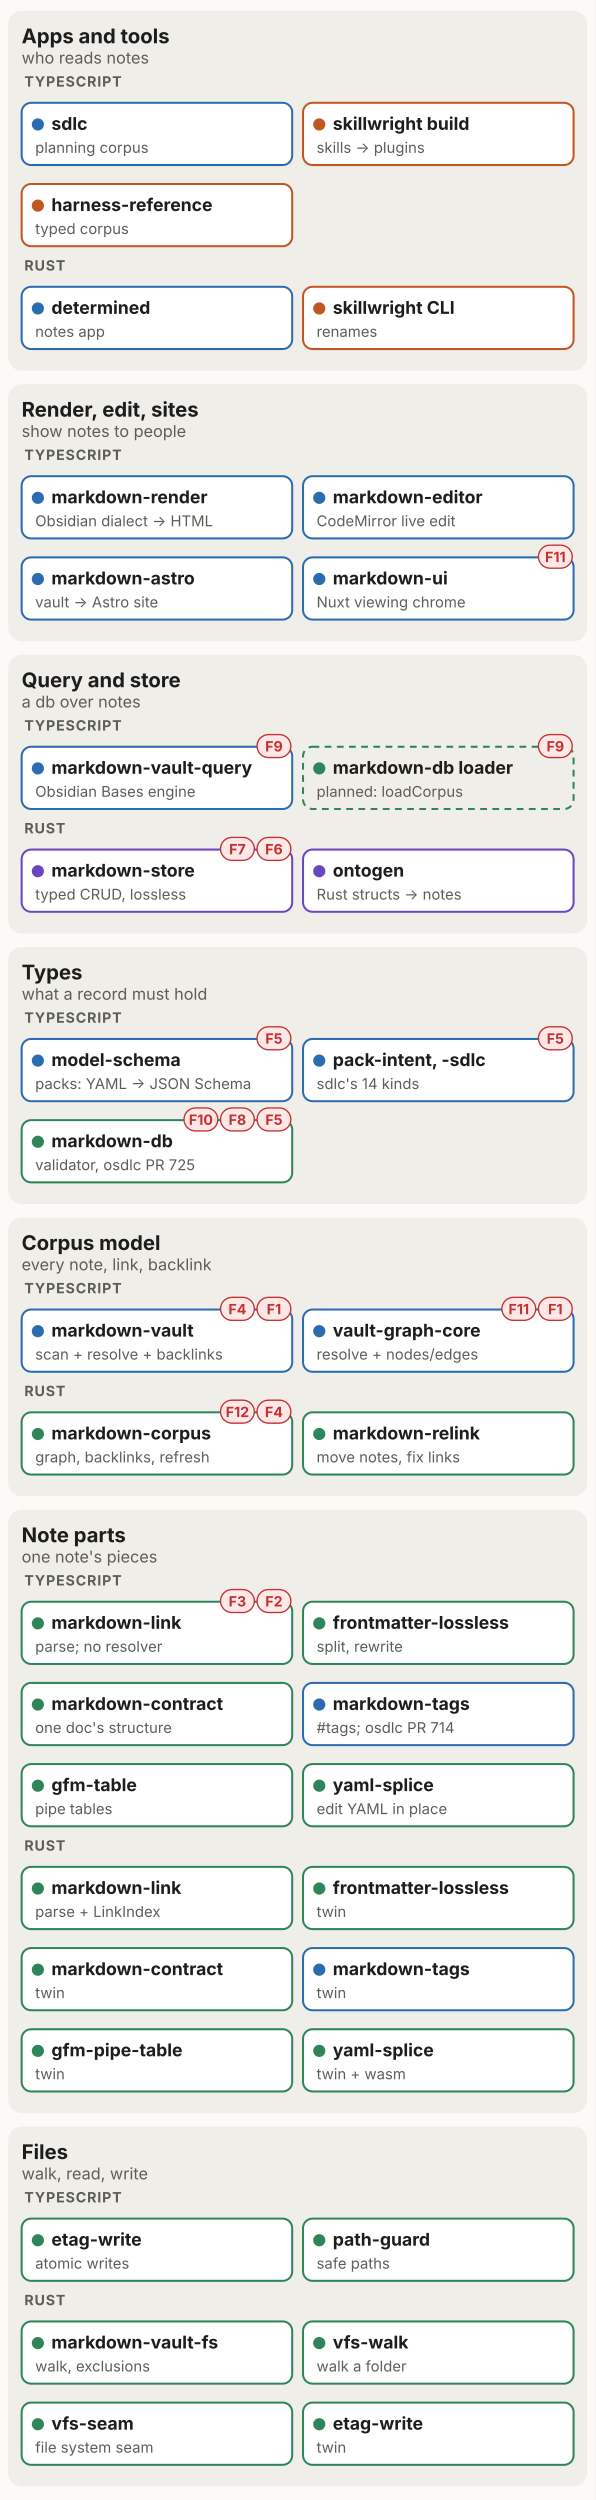
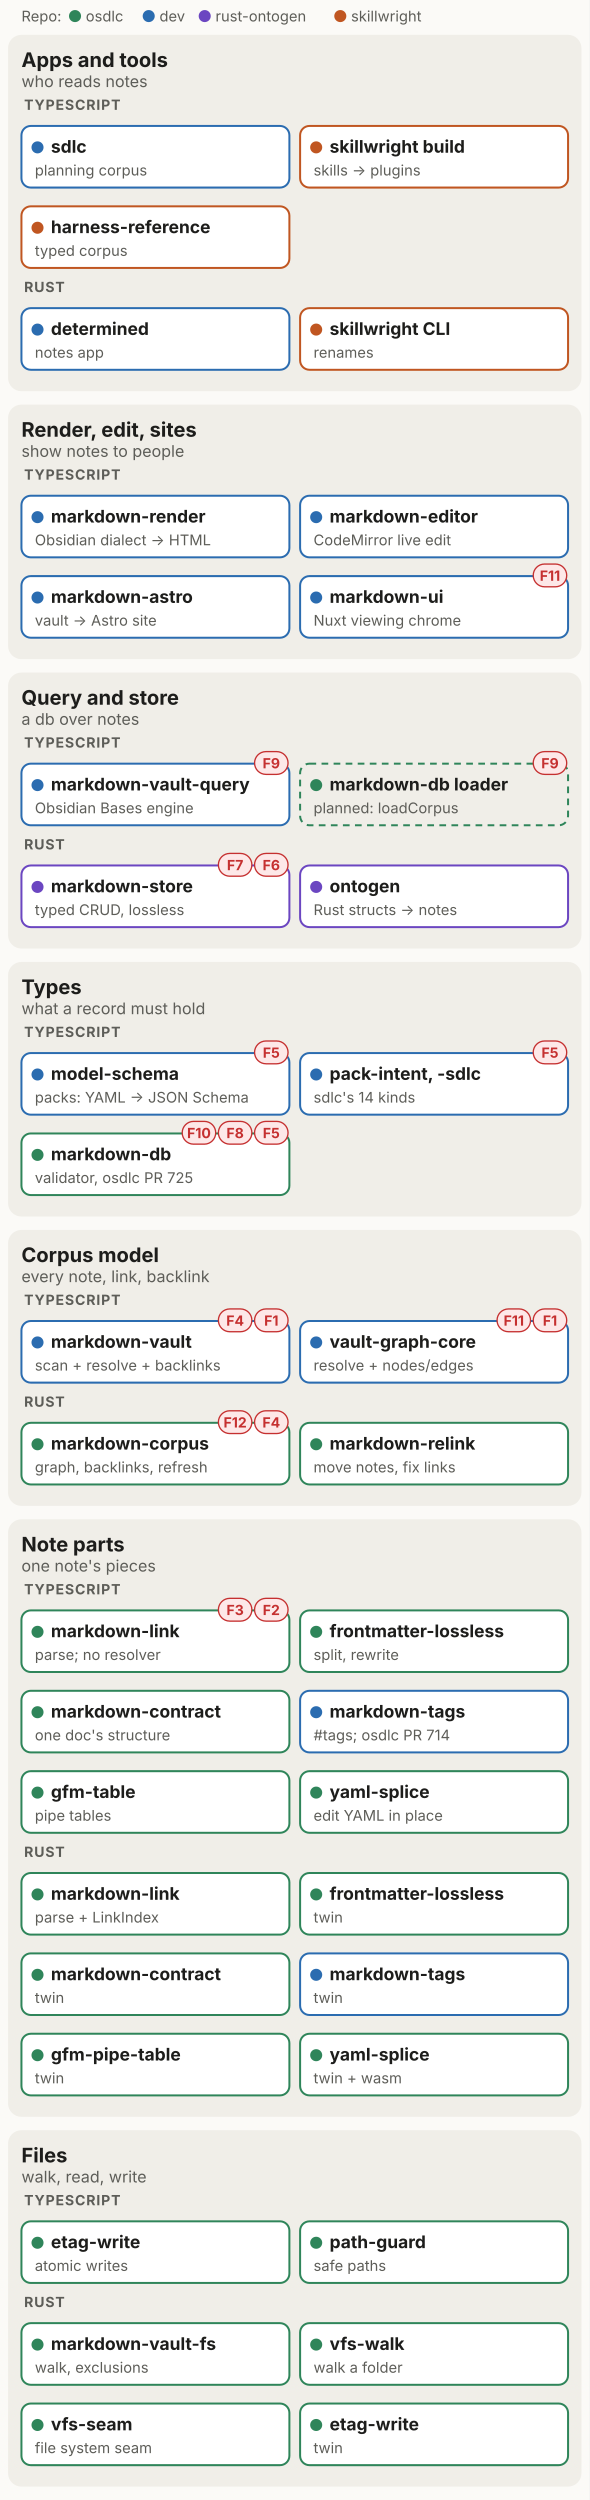
- <svg xmlns="http://www.w3.org/2000/svg" viewBox="0 0 440 1848" width="880" font-family="system-ui, -apple-system, Segoe UI, sans-serif" role="img" aria-label="Present state by layer">
+ <svg xmlns="http://www.w3.org/2000/svg" viewBox="0 0 440 1866" width="880" font-family="system-ui, -apple-system, Segoe UI, sans-serif" role="img" aria-label="Present state by layer">
  <style>
.bg{fill:#fbfaf7} .band{fill:#f0eee8}
.rl{font-size:15px;font-weight:650;fill:#1d1d1b} .rs{font-size:12px;fill:#5d5d58}
.lang{font-size:10.5px;font-weight:700;letter-spacing:.06em;fill:#5d5d58}
.chip rect{fill:#ffffff;stroke-width:1.5} .chip.later rect{fill:none;stroke-dasharray:5 4}
.cn{font-size:13px;font-weight:650;fill:#1d1d1b} .cs{font-size:11px;fill:#5d5d58}
.r-osdlc rect{stroke:#2f855a} .r-osdlc .dot{fill:#2f855a}
.r-dev rect{stroke:#2b6cb0} .r-dev .dot{fill:#2b6cb0}
.r-ont rect{stroke:#6b46c1} .r-ont .dot{fill:#6b46c1}
.r-sw rect{stroke:#c05621} .r-sw .dot{fill:#c05621}
.r-ext rect{stroke:#8a8a84} .r-ext .dot{fill:#8a8a84}
.fb rect{fill:#fde8e8;stroke:#c53030} .fb text{font-size:10.5px;font-weight:700;fill:#c53030}
.dup{stroke:#c53030;stroke-width:1.6;stroke-dasharray:4 3}
.edge{fill:none;stroke:#5d5d58;stroke-width:1.4} .ahp{fill:#5d5d58}
.node rect{fill:#ffffff;stroke:#d8d5cc;stroke-width:1.4} .node.first rect{fill:#fde7c8;stroke:#b8741a}
.num{fill:#1d1d1b} .numt{font-size:11px;font-weight:700;fill:#fbfaf7} .nn{font-size:11.5px;font-weight:650;fill:#1d1d1b}
.lvl rect{fill:#ffffff;stroke:#d8d5cc} .prof rect{fill:#fde7c8;stroke:#b8741a}
.tie{stroke:#b8741a;stroke-width:1.6;fill:none}
@media (prefers-color-scheme: dark) {
.bg{fill:#16161a} .band{fill:#222227}
.rl{font-size:15px;font-weight:650;fill:#ececea} .rs{font-size:12px;fill:#a3a39d}
.lang{font-size:10.5px;font-weight:700;letter-spacing:.06em;fill:#a3a39d}
.chip rect{fill:#2b2b31;stroke-width:1.5} .chip.later rect{fill:none;stroke-dasharray:5 4}
.cn{font-size:13px;font-weight:650;fill:#ececea} .cs{font-size:11px;fill:#a3a39d}
.r-osdlc rect{stroke:#68d391} .r-osdlc .dot{fill:#68d391}
.r-dev rect{stroke:#63b3ed} .r-dev .dot{fill:#63b3ed}
.r-ont rect{stroke:#b794f4} .r-ont .dot{fill:#b794f4}
.r-sw rect{stroke:#f6ad55} .r-sw .dot{fill:#f6ad55}
.r-ext rect{stroke:#a0a09a} .r-ext .dot{fill:#a0a09a}
.fb rect{fill:#3b1d1d;stroke:#fc8181} .fb text{font-size:10.5px;font-weight:700;fill:#fc8181}
.dup{stroke:#fc8181;stroke-width:1.6;stroke-dasharray:4 3}
.edge{fill:none;stroke:#a3a39d;stroke-width:1.4} .ahp{fill:#a3a39d}
.node rect{fill:#2b2b31;stroke:#3a3a40;stroke-width:1.4} .node.first rect{fill:#3d2f1c;stroke:#f6ad55}
.num{fill:#ececea} .numt{font-size:11px;font-weight:700;fill:#16161a} .nn{font-size:11.5px;font-weight:650;fill:#ececea}
.lvl rect{fill:#2b2b31;stroke:#3a3a40} .prof rect{fill:#3d2f1c;stroke:#f6ad55}
.tie{stroke:#f6ad55;stroke-width:1.6;fill:none}
}</style>
-   <rect class="bg" width="440" height="1848" />
-   <rect class="band" x="6" y="8" width="428" height="266" rx="10" />
-   <text class="rl" x="16" y="32">Apps and tools</text>
-   <text class="rs" x="16" y="47">who reads notes</text>
-   <text class="lang" x="18" y="64">TYPESCRIPT</text>
-   <g class="chip r-dev">
-     <rect x="16" y="76" width="200" height="46" rx="7" />
-     <circle cx="28" cy="92" r="4.5" class="dot" />
-     <text x="38" y="96" class="cn">sdlc</text>
-     <text x="26" y="113" class="cs">planning corpus</text>
-   </g>
+   <rect class="bg" width="440" height="1866" />
+   <text class="cs" x="16" y="16">Repo:</text>
+   <g class="chip r-osdlc">
+     <circle cx="56" cy="12" r="4.5" class="dot" />
+   </g>
+   <text class="cs" x="64" y="16">osdlc</text>
+   <g class="chip r-dev">
+     <circle cx="111.0" cy="12" r="4.5" class="dot" />
+   </g>
+   <text class="cs" x="119.0" y="16">dev</text>
+   <g class="chip r-ont">
+     <circle cx="152.8" cy="12" r="4.5" class="dot" />
+   </g>
+   <text class="cs" x="160.8" y="16">rust-ontogen</text>
  <g class="chip r-sw">
-     <rect x="224" y="76" width="200" height="46" rx="7" />
-     <circle cx="236" cy="92" r="4.5" class="dot" />
-     <text x="246" y="96" class="cn">skillwright build</text>
-     <text x="234" y="113" class="cs">skills → plugins</text>
+     <circle cx="254.0" cy="12" r="4.5" class="dot" />
+   </g>
+   <text class="cs" x="262.0" y="16">skillwright</text>
+   <rect class="band" x="6" y="26" width="428" height="266" rx="10" />
+   <text class="rl" x="16" y="50">Apps and tools</text>
+   <text class="rs" x="16" y="65">who reads notes</text>
+   <text class="lang" x="18" y="82">TYPESCRIPT</text>
+   <g class="chip r-dev">
+     <rect x="16" y="94" width="200" height="46" rx="7" />
+     <circle cx="28" cy="110" r="4.5" class="dot" />
+     <text x="38" y="114" class="cn">sdlc</text>
+     <text x="26" y="131" class="cs">planning corpus</text>
  </g>
  <g class="chip r-sw">
-     <rect x="16" y="136" width="200" height="46" rx="7" />
-     <circle cx="28" cy="152" r="4.5" class="dot" />
-     <text x="38" y="156" class="cn">harness-reference</text>
-     <text x="26" y="173" class="cs">typed corpus</text>
-   </g>
-   <text class="lang" x="18" y="200">RUST</text>
-   <g class="chip r-dev">
-     <rect x="16" y="212" width="200" height="46" rx="7" />
-     <circle cx="28" cy="228" r="4.5" class="dot" />
-     <text x="38" y="232" class="cn">determined</text>
-     <text x="26" y="249" class="cs">notes app</text>
+     <rect x="224" y="94" width="200" height="46" rx="7" />
+     <circle cx="236" cy="110" r="4.5" class="dot" />
+     <text x="246" y="114" class="cn">skillwright build</text>
+     <text x="234" y="131" class="cs">skills → plugins</text>
  </g>
  <g class="chip r-sw">
-     <rect x="224" y="212" width="200" height="46" rx="7" />
-     <circle cx="236" cy="228" r="4.5" class="dot" />
-     <text x="246" y="232" class="cn">skillwright CLI</text>
-     <text x="234" y="249" class="cs">renames</text>
-   </g>
-   <rect class="band" x="6" y="284" width="428" height="190" rx="10" />
-   <text class="rl" x="16" y="308">Render, edit, sites</text>
-   <text class="rs" x="16" y="323">show notes to people</text>
-   <text class="lang" x="18" y="340">TYPESCRIPT</text>
-   <g class="chip r-dev">
-     <rect x="16" y="352" width="200" height="46" rx="7" />
-     <circle cx="28" cy="368" r="4.5" class="dot" />
-     <text x="38" y="372" class="cn">markdown-render</text>
-     <text x="26" y="389" class="cs">Obsidian dialect → HTML</text>
-   </g>
-   <g class="chip r-dev">
-     <rect x="224" y="352" width="200" height="46" rx="7" />
-     <circle cx="236" cy="368" r="4.5" class="dot" />
-     <text x="246" y="372" class="cn">markdown-editor</text>
-     <text x="234" y="389" class="cs">CodeMirror live edit</text>
-   </g>
-   <g class="chip r-dev">
-     <rect x="16" y="412" width="200" height="46" rx="7" />
-     <circle cx="28" cy="428" r="4.5" class="dot" />
-     <text x="38" y="432" class="cn">markdown-astro</text>
-     <text x="26" y="449" class="cs">vault → Astro site</text>
-   </g>
-   <g class="chip r-dev">
-     <rect x="224" y="412" width="200" height="46" rx="7" />
-     <circle cx="236" cy="428" r="4.5" class="dot" />
-     <text x="246" y="432" class="cn">markdown-ui</text>
-     <text x="234" y="449" class="cs">Nuxt viewing chrome</text>
-   </g>
-   <g class="fb">
-     <rect x="398" y="403" width="25" height="17" rx="8.5" />
-     <text x="410.5" y="415.5" text-anchor="middle">F11</text>
-   </g>
-   <rect class="band" x="6" y="484" width="428" height="206" rx="10" />
-   <text class="rl" x="16" y="508">Query and store</text>
-   <text class="rs" x="16" y="523">a db over notes</text>
-   <text class="lang" x="18" y="540">TYPESCRIPT</text>
-   <g class="chip r-dev">
-     <rect x="16" y="552" width="200" height="46" rx="7" />
-     <circle cx="28" cy="568" r="4.5" class="dot" />
-     <text x="38" y="572" class="cn">markdown-vault-query</text>
-     <text x="26" y="589" class="cs">Obsidian Bases engine</text>
-   </g>
-   <g class="fb">
-     <rect x="190" y="543" width="25" height="17" rx="8.5" />
-     <text x="202.5" y="555.5" text-anchor="middle">F9</text>
+     <rect x="16" y="154" width="200" height="46" rx="7" />
+     <circle cx="28" cy="170" r="4.5" class="dot" />
+     <text x="38" y="174" class="cn">harness-reference</text>
+     <text x="26" y="191" class="cs">typed corpus</text>
+   </g>
+   <text class="lang" x="18" y="218">RUST</text>
+   <g class="chip r-dev">
+     <rect x="16" y="230" width="200" height="46" rx="7" />
+     <circle cx="28" cy="246" r="4.5" class="dot" />
+     <text x="38" y="250" class="cn">determined</text>
+     <text x="26" y="267" class="cs">notes app</text>
+   </g>
+   <g class="chip r-sw">
+     <rect x="224" y="230" width="200" height="46" rx="7" />
+     <circle cx="236" cy="246" r="4.5" class="dot" />
+     <text x="246" y="250" class="cn">skillwright CLI</text>
+     <text x="234" y="267" class="cs">renames</text>
+   </g>
+   <rect class="band" x="6" y="302" width="428" height="190" rx="10" />
+   <text class="rl" x="16" y="326">Render, edit, sites</text>
+   <text class="rs" x="16" y="341">show notes to people</text>
+   <text class="lang" x="18" y="358">TYPESCRIPT</text>
+   <g class="chip r-dev">
+     <rect x="16" y="370" width="200" height="46" rx="7" />
+     <circle cx="28" cy="386" r="4.5" class="dot" />
+     <text x="38" y="390" class="cn">markdown-render</text>
+     <text x="26" y="407" class="cs">Obsidian dialect → HTML</text>
+   </g>
+   <g class="chip r-dev">
+     <rect x="224" y="370" width="200" height="46" rx="7" />
+     <circle cx="236" cy="386" r="4.5" class="dot" />
+     <text x="246" y="390" class="cn">markdown-editor</text>
+     <text x="234" y="407" class="cs">CodeMirror live edit</text>
+   </g>
+   <g class="chip r-dev">
+     <rect x="16" y="430" width="200" height="46" rx="7" />
+     <circle cx="28" cy="446" r="4.5" class="dot" />
+     <text x="38" y="450" class="cn">markdown-astro</text>
+     <text x="26" y="467" class="cs">vault → Astro site</text>
+   </g>
+   <g class="chip r-dev">
+     <rect x="224" y="430" width="200" height="46" rx="7" />
+     <circle cx="236" cy="446" r="4.5" class="dot" />
+     <text x="246" y="450" class="cn">markdown-ui</text>
+     <text x="234" y="467" class="cs">Nuxt viewing chrome</text>
+   </g>
+   <g class="fb">
+     <rect x="398" y="421" width="25" height="17" rx="8.5" />
+     <text x="410.5" y="433.5" text-anchor="middle">F11</text>
+   </g>
+   <rect class="band" x="6" y="502" width="428" height="206" rx="10" />
+   <text class="rl" x="16" y="526">Query and store</text>
+   <text class="rs" x="16" y="541">a db over notes</text>
+   <text class="lang" x="18" y="558">TYPESCRIPT</text>
+   <g class="chip r-dev">
+     <rect x="16" y="570" width="200" height="46" rx="7" />
+     <circle cx="28" cy="586" r="4.5" class="dot" />
+     <text x="38" y="590" class="cn">markdown-vault-query</text>
+     <text x="26" y="607" class="cs">Obsidian Bases engine</text>
+   </g>
+   <g class="fb">
+     <rect x="190" y="561" width="25" height="17" rx="8.5" />
+     <text x="202.5" y="573.5" text-anchor="middle">F9</text>
  </g>
  <g class="chip r-osdlc later">
-     <rect x="224" y="552" width="200" height="46" rx="7" />
-     <circle cx="236" cy="568" r="4.5" class="dot" />
-     <text x="246" y="572" class="cn">markdown-db loader</text>
-     <text x="234" y="589" class="cs">planned: loadCorpus</text>
-   </g>
-   <g class="fb">
-     <rect x="398" y="543" width="25" height="17" rx="8.5" />
-     <text x="410.5" y="555.5" text-anchor="middle">F9</text>
-   </g>
-   <text class="lang" x="18" y="616">RUST</text>
+     <rect x="224" y="570" width="200" height="46" rx="7" />
+     <circle cx="236" cy="586" r="4.5" class="dot" />
+     <text x="246" y="590" class="cn">markdown-db loader</text>
+     <text x="234" y="607" class="cs">planned: loadCorpus</text>
+   </g>
+   <g class="fb">
+     <rect x="398" y="561" width="25" height="17" rx="8.5" />
+     <text x="410.5" y="573.5" text-anchor="middle">F9</text>
+   </g>
+   <text class="lang" x="18" y="634">RUST</text>
  <g class="chip r-ont">
-     <rect x="16" y="628" width="200" height="46" rx="7" />
-     <circle cx="28" cy="644" r="4.5" class="dot" />
-     <text x="38" y="648" class="cn">markdown-store</text>
-     <text x="26" y="665" class="cs">typed CRUD, lossless</text>
-   </g>
-   <g class="fb">
-     <rect x="190" y="619" width="25" height="17" rx="8.5" />
-     <text x="202.5" y="631.5" text-anchor="middle">F6</text>
-   </g>
-   <g class="fb">
-     <rect x="163" y="619" width="25" height="17" rx="8.5" />
-     <text x="175.5" y="631.5" text-anchor="middle">F7</text>
+     <rect x="16" y="646" width="200" height="46" rx="7" />
+     <circle cx="28" cy="662" r="4.5" class="dot" />
+     <text x="38" y="666" class="cn">markdown-store</text>
+     <text x="26" y="683" class="cs">typed CRUD, lossless</text>
+   </g>
+   <g class="fb">
+     <rect x="190" y="637" width="25" height="17" rx="8.5" />
+     <text x="202.5" y="649.5" text-anchor="middle">F6</text>
+   </g>
+   <g class="fb">
+     <rect x="163" y="637" width="25" height="17" rx="8.5" />
+     <text x="175.5" y="649.5" text-anchor="middle">F7</text>
  </g>
  <g class="chip r-ont">
-     <rect x="224" y="628" width="200" height="46" rx="7" />
-     <circle cx="236" cy="644" r="4.5" class="dot" />
-     <text x="246" y="648" class="cn">ontogen</text>
-     <text x="234" y="665" class="cs">Rust structs → notes</text>
-   </g>
-   <rect class="band" x="6" y="700" width="428" height="190" rx="10" />
-   <text class="rl" x="16" y="724">Types</text>
-   <text class="rs" x="16" y="739">what a record must hold</text>
-   <text class="lang" x="18" y="756">TYPESCRIPT</text>
-   <g class="chip r-dev">
-     <rect x="16" y="768" width="200" height="46" rx="7" />
-     <circle cx="28" cy="784" r="4.5" class="dot" />
-     <text x="38" y="788" class="cn">model-schema</text>
-     <text x="26" y="805" class="cs">packs: YAML → JSON Schema</text>
-   </g>
-   <g class="fb">
-     <rect x="190" y="759" width="25" height="17" rx="8.5" />
-     <text x="202.5" y="771.5" text-anchor="middle">F5</text>
-   </g>
-   <g class="chip r-dev">
-     <rect x="224" y="768" width="200" height="46" rx="7" />
-     <circle cx="236" cy="784" r="4.5" class="dot" />
-     <text x="246" y="788" class="cn">pack-intent, -sdlc</text>
-     <text x="234" y="805" class="cs">sdlc's 14 kinds</text>
-   </g>
-   <g class="fb">
-     <rect x="398" y="759" width="25" height="17" rx="8.5" />
-     <text x="410.5" y="771.5" text-anchor="middle">F5</text>
-   </g>
-   <g class="chip r-osdlc">
-     <rect x="16" y="828" width="200" height="46" rx="7" />
-     <circle cx="28" cy="844" r="4.5" class="dot" />
-     <text x="38" y="848" class="cn">markdown-db</text>
-     <text x="26" y="865" class="cs">validator, osdlc PR 725</text>
-   </g>
-   <g class="fb">
-     <rect x="190" y="819" width="25" height="17" rx="8.5" />
-     <text x="202.5" y="831.5" text-anchor="middle">F5</text>
-   </g>
-   <g class="fb">
-     <rect x="163" y="819" width="25" height="17" rx="8.5" />
-     <text x="175.5" y="831.5" text-anchor="middle">F8</text>
-   </g>
-   <g class="fb">
-     <rect x="136" y="819" width="25" height="17" rx="8.5" />
-     <text x="148.5" y="831.5" text-anchor="middle">F10</text>
-   </g>
-   <rect class="band" x="6" y="900" width="428" height="206" rx="10" />
-   <text class="rl" x="16" y="924">Corpus model</text>
-   <text class="rs" x="16" y="939">every note, link, backlink</text>
-   <text class="lang" x="18" y="956">TYPESCRIPT</text>
-   <g class="chip r-dev">
-     <rect x="16" y="968" width="200" height="46" rx="7" />
-     <circle cx="28" cy="984" r="4.5" class="dot" />
-     <text x="38" y="988" class="cn">markdown-vault</text>
-     <text x="26" y="1005" class="cs">scan + resolve + backlinks</text>
-   </g>
-   <g class="fb">
-     <rect x="190" y="959" width="25" height="17" rx="8.5" />
-     <text x="202.5" y="971.5" text-anchor="middle">F1</text>
-   </g>
-   <g class="fb">
-     <rect x="163" y="959" width="25" height="17" rx="8.5" />
-     <text x="175.5" y="971.5" text-anchor="middle">F4</text>
-   </g>
-   <g class="chip r-dev">
-     <rect x="224" y="968" width="200" height="46" rx="7" />
-     <circle cx="236" cy="984" r="4.5" class="dot" />
-     <text x="246" y="988" class="cn">vault-graph-core</text>
-     <text x="234" y="1005" class="cs">resolve + nodes/edges</text>
-   </g>
-   <g class="fb">
-     <rect x="398" y="959" width="25" height="17" rx="8.5" />
-     <text x="410.5" y="971.5" text-anchor="middle">F1</text>
-   </g>
-   <g class="fb">
-     <rect x="371" y="959" width="25" height="17" rx="8.5" />
-     <text x="383.5" y="971.5" text-anchor="middle">F11</text>
-   </g>
-   <text class="lang" x="18" y="1032">RUST</text>
-   <g class="chip r-osdlc">
-     <rect x="16" y="1044" width="200" height="46" rx="7" />
-     <circle cx="28" cy="1060" r="4.5" class="dot" />
-     <text x="38" y="1064" class="cn">markdown-corpus</text>
-     <text x="26" y="1081" class="cs">graph, backlinks, refresh</text>
-   </g>
-   <g class="fb">
-     <rect x="190" y="1035" width="25" height="17" rx="8.5" />
-     <text x="202.5" y="1047.5" text-anchor="middle">F4</text>
-   </g>
-   <g class="fb">
-     <rect x="163" y="1035" width="25" height="17" rx="8.5" />
-     <text x="175.5" y="1047.5" text-anchor="middle">F12</text>
-   </g>
-   <g class="chip r-osdlc">
-     <rect x="224" y="1044" width="200" height="46" rx="7" />
-     <circle cx="236" cy="1060" r="4.5" class="dot" />
-     <text x="246" y="1064" class="cn">markdown-relink</text>
-     <text x="234" y="1081" class="cs">move notes, fix links</text>
-   </g>
-   <rect class="band" x="6" y="1116" width="428" height="446" rx="10" />
-   <text class="rl" x="16" y="1140">Note parts</text>
-   <text class="rs" x="16" y="1155">one note's pieces</text>
-   <text class="lang" x="18" y="1172">TYPESCRIPT</text>
-   <g class="chip r-osdlc">
-     <rect x="16" y="1184" width="200" height="46" rx="7" />
-     <circle cx="28" cy="1200" r="4.5" class="dot" />
-     <text x="38" y="1204" class="cn">markdown-link</text>
-     <text x="26" y="1221" class="cs">parse; no resolver</text>
-   </g>
-   <g class="fb">
-     <rect x="190" y="1175" width="25" height="17" rx="8.5" />
-     <text x="202.5" y="1187.5" text-anchor="middle">F2</text>
-   </g>
-   <g class="fb">
-     <rect x="163" y="1175" width="25" height="17" rx="8.5" />
-     <text x="175.5" y="1187.5" text-anchor="middle">F3</text>
-   </g>
-   <g class="chip r-osdlc">
-     <rect x="224" y="1184" width="200" height="46" rx="7" />
-     <circle cx="236" cy="1200" r="4.5" class="dot" />
-     <text x="246" y="1204" class="cn">frontmatter-lossless</text>
-     <text x="234" y="1221" class="cs">split, rewrite</text>
-   </g>
-   <g class="chip r-osdlc">
-     <rect x="16" y="1244" width="200" height="46" rx="7" />
-     <circle cx="28" cy="1260" r="4.5" class="dot" />
-     <text x="38" y="1264" class="cn">markdown-contract</text>
-     <text x="26" y="1281" class="cs">one doc's structure</text>
-   </g>
-   <g class="chip r-dev">
-     <rect x="224" y="1244" width="200" height="46" rx="7" />
-     <circle cx="236" cy="1260" r="4.5" class="dot" />
-     <text x="246" y="1264" class="cn">markdown-tags</text>
-     <text x="234" y="1281" class="cs">#tags; osdlc PR 714</text>
-   </g>
-   <g class="chip r-osdlc">
-     <rect x="16" y="1304" width="200" height="46" rx="7" />
-     <circle cx="28" cy="1320" r="4.5" class="dot" />
-     <text x="38" y="1324" class="cn">gfm-table</text>
-     <text x="26" y="1341" class="cs">pipe tables</text>
-   </g>
-   <g class="chip r-osdlc">
-     <rect x="224" y="1304" width="200" height="46" rx="7" />
-     <circle cx="236" cy="1320" r="4.5" class="dot" />
-     <text x="246" y="1324" class="cn">yaml-splice</text>
-     <text x="234" y="1341" class="cs">edit YAML in place</text>
-   </g>
-   <text class="lang" x="18" y="1368">RUST</text>
-   <g class="chip r-osdlc">
-     <rect x="16" y="1380" width="200" height="46" rx="7" />
-     <circle cx="28" cy="1396" r="4.5" class="dot" />
-     <text x="38" y="1400" class="cn">markdown-link</text>
-     <text x="26" y="1417" class="cs">parse + LinkIndex</text>
-   </g>
-   <g class="chip r-osdlc">
-     <rect x="224" y="1380" width="200" height="46" rx="7" />
-     <circle cx="236" cy="1396" r="4.5" class="dot" />
-     <text x="246" y="1400" class="cn">frontmatter-lossless</text>
-     <text x="234" y="1417" class="cs">twin</text>
-   </g>
-   <g class="chip r-osdlc">
-     <rect x="16" y="1440" width="200" height="46" rx="7" />
-     <circle cx="28" cy="1456" r="4.5" class="dot" />
-     <text x="38" y="1460" class="cn">markdown-contract</text>
-     <text x="26" y="1477" class="cs">twin</text>
-   </g>
-   <g class="chip r-dev">
-     <rect x="224" y="1440" width="200" height="46" rx="7" />
-     <circle cx="236" cy="1456" r="4.5" class="dot" />
-     <text x="246" y="1460" class="cn">markdown-tags</text>
-     <text x="234" y="1477" class="cs">twin</text>
-   </g>
-   <g class="chip r-osdlc">
-     <rect x="16" y="1500" width="200" height="46" rx="7" />
-     <circle cx="28" cy="1516" r="4.5" class="dot" />
-     <text x="38" y="1520" class="cn">gfm-pipe-table</text>
-     <text x="26" y="1537" class="cs">twin</text>
-   </g>
-   <g class="chip r-osdlc">
-     <rect x="224" y="1500" width="200" height="46" rx="7" />
-     <circle cx="236" cy="1516" r="4.5" class="dot" />
-     <text x="246" y="1520" class="cn">yaml-splice</text>
-     <text x="234" y="1537" class="cs">twin + wasm</text>
-   </g>
-   <rect class="band" x="6" y="1572" width="428" height="266" rx="10" />
-   <text class="rl" x="16" y="1596">Files</text>
-   <text class="rs" x="16" y="1611">walk, read, write</text>
-   <text class="lang" x="18" y="1628">TYPESCRIPT</text>
-   <g class="chip r-osdlc">
-     <rect x="16" y="1640" width="200" height="46" rx="7" />
-     <circle cx="28" cy="1656" r="4.5" class="dot" />
-     <text x="38" y="1660" class="cn">etag-write</text>
-     <text x="26" y="1677" class="cs">atomic writes</text>
-   </g>
-   <g class="chip r-osdlc">
-     <rect x="224" y="1640" width="200" height="46" rx="7" />
-     <circle cx="236" cy="1656" r="4.5" class="dot" />
-     <text x="246" y="1660" class="cn">path-guard</text>
-     <text x="234" y="1677" class="cs">safe paths</text>
-   </g>
-   <text class="lang" x="18" y="1704">RUST</text>
-   <g class="chip r-osdlc">
-     <rect x="16" y="1716" width="200" height="46" rx="7" />
-     <circle cx="28" cy="1732" r="4.5" class="dot" />
-     <text x="38" y="1736" class="cn">markdown-vault-fs</text>
-     <text x="26" y="1753" class="cs">walk, exclusions</text>
-   </g>
-   <g class="chip r-osdlc">
-     <rect x="224" y="1716" width="200" height="46" rx="7" />
-     <circle cx="236" cy="1732" r="4.5" class="dot" />
-     <text x="246" y="1736" class="cn">vfs-walk</text>
-     <text x="234" y="1753" class="cs">walk a folder</text>
-   </g>
-   <g class="chip r-osdlc">
-     <rect x="16" y="1776" width="200" height="46" rx="7" />
-     <circle cx="28" cy="1792" r="4.5" class="dot" />
-     <text x="38" y="1796" class="cn">vfs-seam</text>
-     <text x="26" y="1813" class="cs">file system seam</text>
-   </g>
-   <g class="chip r-osdlc">
-     <rect x="224" y="1776" width="200" height="46" rx="7" />
-     <circle cx="236" cy="1792" r="4.5" class="dot" />
-     <text x="246" y="1796" class="cn">etag-write</text>
-     <text x="234" y="1813" class="cs">twin</text>
+     <rect x="224" y="646" width="200" height="46" rx="7" />
+     <circle cx="236" cy="662" r="4.5" class="dot" />
+     <text x="246" y="666" class="cn">ontogen</text>
+     <text x="234" y="683" class="cs">Rust structs → notes</text>
+   </g>
+   <rect class="band" x="6" y="718" width="428" height="190" rx="10" />
+   <text class="rl" x="16" y="742">Types</text>
+   <text class="rs" x="16" y="757">what a record must hold</text>
+   <text class="lang" x="18" y="774">TYPESCRIPT</text>
+   <g class="chip r-dev">
+     <rect x="16" y="786" width="200" height="46" rx="7" />
+     <circle cx="28" cy="802" r="4.5" class="dot" />
+     <text x="38" y="806" class="cn">model-schema</text>
+     <text x="26" y="823" class="cs">packs: YAML → JSON Schema</text>
+   </g>
+   <g class="fb">
+     <rect x="190" y="777" width="25" height="17" rx="8.5" />
+     <text x="202.5" y="789.5" text-anchor="middle">F5</text>
+   </g>
+   <g class="chip r-dev">
+     <rect x="224" y="786" width="200" height="46" rx="7" />
+     <circle cx="236" cy="802" r="4.5" class="dot" />
+     <text x="246" y="806" class="cn">pack-intent, -sdlc</text>
+     <text x="234" y="823" class="cs">sdlc's 14 kinds</text>
+   </g>
+   <g class="fb">
+     <rect x="398" y="777" width="25" height="17" rx="8.5" />
+     <text x="410.5" y="789.5" text-anchor="middle">F5</text>
+   </g>
+   <g class="chip r-osdlc">
+     <rect x="16" y="846" width="200" height="46" rx="7" />
+     <circle cx="28" cy="862" r="4.5" class="dot" />
+     <text x="38" y="866" class="cn">markdown-db</text>
+     <text x="26" y="883" class="cs">validator, osdlc PR 725</text>
+   </g>
+   <g class="fb">
+     <rect x="190" y="837" width="25" height="17" rx="8.5" />
+     <text x="202.5" y="849.5" text-anchor="middle">F5</text>
+   </g>
+   <g class="fb">
+     <rect x="163" y="837" width="25" height="17" rx="8.5" />
+     <text x="175.5" y="849.5" text-anchor="middle">F8</text>
+   </g>
+   <g class="fb">
+     <rect x="136" y="837" width="25" height="17" rx="8.5" />
+     <text x="148.5" y="849.5" text-anchor="middle">F10</text>
+   </g>
+   <rect class="band" x="6" y="918" width="428" height="206" rx="10" />
+   <text class="rl" x="16" y="942">Corpus model</text>
+   <text class="rs" x="16" y="957">every note, link, backlink</text>
+   <text class="lang" x="18" y="974">TYPESCRIPT</text>
+   <g class="chip r-dev">
+     <rect x="16" y="986" width="200" height="46" rx="7" />
+     <circle cx="28" cy="1002" r="4.5" class="dot" />
+     <text x="38" y="1006" class="cn">markdown-vault</text>
+     <text x="26" y="1023" class="cs">scan + resolve + backlinks</text>
+   </g>
+   <g class="fb">
+     <rect x="190" y="977" width="25" height="17" rx="8.5" />
+     <text x="202.5" y="989.5" text-anchor="middle">F1</text>
+   </g>
+   <g class="fb">
+     <rect x="163" y="977" width="25" height="17" rx="8.5" />
+     <text x="175.5" y="989.5" text-anchor="middle">F4</text>
+   </g>
+   <g class="chip r-dev">
+     <rect x="224" y="986" width="200" height="46" rx="7" />
+     <circle cx="236" cy="1002" r="4.5" class="dot" />
+     <text x="246" y="1006" class="cn">vault-graph-core</text>
+     <text x="234" y="1023" class="cs">resolve + nodes/edges</text>
+   </g>
+   <g class="fb">
+     <rect x="398" y="977" width="25" height="17" rx="8.5" />
+     <text x="410.5" y="989.5" text-anchor="middle">F1</text>
+   </g>
+   <g class="fb">
+     <rect x="371" y="977" width="25" height="17" rx="8.5" />
+     <text x="383.5" y="989.5" text-anchor="middle">F11</text>
+   </g>
+   <text class="lang" x="18" y="1050">RUST</text>
+   <g class="chip r-osdlc">
+     <rect x="16" y="1062" width="200" height="46" rx="7" />
+     <circle cx="28" cy="1078" r="4.5" class="dot" />
+     <text x="38" y="1082" class="cn">markdown-corpus</text>
+     <text x="26" y="1099" class="cs">graph, backlinks, refresh</text>
+   </g>
+   <g class="fb">
+     <rect x="190" y="1053" width="25" height="17" rx="8.5" />
+     <text x="202.5" y="1065.5" text-anchor="middle">F4</text>
+   </g>
+   <g class="fb">
+     <rect x="163" y="1053" width="25" height="17" rx="8.5" />
+     <text x="175.5" y="1065.5" text-anchor="middle">F12</text>
+   </g>
+   <g class="chip r-osdlc">
+     <rect x="224" y="1062" width="200" height="46" rx="7" />
+     <circle cx="236" cy="1078" r="4.5" class="dot" />
+     <text x="246" y="1082" class="cn">markdown-relink</text>
+     <text x="234" y="1099" class="cs">move notes, fix links</text>
+   </g>
+   <rect class="band" x="6" y="1134" width="428" height="446" rx="10" />
+   <text class="rl" x="16" y="1158">Note parts</text>
+   <text class="rs" x="16" y="1173">one note's pieces</text>
+   <text class="lang" x="18" y="1190">TYPESCRIPT</text>
+   <g class="chip r-osdlc">
+     <rect x="16" y="1202" width="200" height="46" rx="7" />
+     <circle cx="28" cy="1218" r="4.5" class="dot" />
+     <text x="38" y="1222" class="cn">markdown-link</text>
+     <text x="26" y="1239" class="cs">parse; no resolver</text>
+   </g>
+   <g class="fb">
+     <rect x="190" y="1193" width="25" height="17" rx="8.5" />
+     <text x="202.5" y="1205.5" text-anchor="middle">F2</text>
+   </g>
+   <g class="fb">
+     <rect x="163" y="1193" width="25" height="17" rx="8.5" />
+     <text x="175.5" y="1205.5" text-anchor="middle">F3</text>
+   </g>
+   <g class="chip r-osdlc">
+     <rect x="224" y="1202" width="200" height="46" rx="7" />
+     <circle cx="236" cy="1218" r="4.5" class="dot" />
+     <text x="246" y="1222" class="cn">frontmatter-lossless</text>
+     <text x="234" y="1239" class="cs">split, rewrite</text>
+   </g>
+   <g class="chip r-osdlc">
+     <rect x="16" y="1262" width="200" height="46" rx="7" />
+     <circle cx="28" cy="1278" r="4.5" class="dot" />
+     <text x="38" y="1282" class="cn">markdown-contract</text>
+     <text x="26" y="1299" class="cs">one doc's structure</text>
+   </g>
+   <g class="chip r-dev">
+     <rect x="224" y="1262" width="200" height="46" rx="7" />
+     <circle cx="236" cy="1278" r="4.5" class="dot" />
+     <text x="246" y="1282" class="cn">markdown-tags</text>
+     <text x="234" y="1299" class="cs">#tags; osdlc PR 714</text>
+   </g>
+   <g class="chip r-osdlc">
+     <rect x="16" y="1322" width="200" height="46" rx="7" />
+     <circle cx="28" cy="1338" r="4.5" class="dot" />
+     <text x="38" y="1342" class="cn">gfm-table</text>
+     <text x="26" y="1359" class="cs">pipe tables</text>
+   </g>
+   <g class="chip r-osdlc">
+     <rect x="224" y="1322" width="200" height="46" rx="7" />
+     <circle cx="236" cy="1338" r="4.5" class="dot" />
+     <text x="246" y="1342" class="cn">yaml-splice</text>
+     <text x="234" y="1359" class="cs">edit YAML in place</text>
+   </g>
+   <text class="lang" x="18" y="1386">RUST</text>
+   <g class="chip r-osdlc">
+     <rect x="16" y="1398" width="200" height="46" rx="7" />
+     <circle cx="28" cy="1414" r="4.5" class="dot" />
+     <text x="38" y="1418" class="cn">markdown-link</text>
+     <text x="26" y="1435" class="cs">parse + LinkIndex</text>
+   </g>
+   <g class="chip r-osdlc">
+     <rect x="224" y="1398" width="200" height="46" rx="7" />
+     <circle cx="236" cy="1414" r="4.5" class="dot" />
+     <text x="246" y="1418" class="cn">frontmatter-lossless</text>
+     <text x="234" y="1435" class="cs">twin</text>
+   </g>
+   <g class="chip r-osdlc">
+     <rect x="16" y="1458" width="200" height="46" rx="7" />
+     <circle cx="28" cy="1474" r="4.5" class="dot" />
+     <text x="38" y="1478" class="cn">markdown-contract</text>
+     <text x="26" y="1495" class="cs">twin</text>
+   </g>
+   <g class="chip r-dev">
+     <rect x="224" y="1458" width="200" height="46" rx="7" />
+     <circle cx="236" cy="1474" r="4.5" class="dot" />
+     <text x="246" y="1478" class="cn">markdown-tags</text>
+     <text x="234" y="1495" class="cs">twin</text>
+   </g>
+   <g class="chip r-osdlc">
+     <rect x="16" y="1518" width="200" height="46" rx="7" />
+     <circle cx="28" cy="1534" r="4.5" class="dot" />
+     <text x="38" y="1538" class="cn">gfm-pipe-table</text>
+     <text x="26" y="1555" class="cs">twin</text>
+   </g>
+   <g class="chip r-osdlc">
+     <rect x="224" y="1518" width="200" height="46" rx="7" />
+     <circle cx="236" cy="1534" r="4.5" class="dot" />
+     <text x="246" y="1538" class="cn">yaml-splice</text>
+     <text x="234" y="1555" class="cs">twin + wasm</text>
+   </g>
+   <rect class="band" x="6" y="1590" width="428" height="266" rx="10" />
+   <text class="rl" x="16" y="1614">Files</text>
+   <text class="rs" x="16" y="1629">walk, read, write</text>
+   <text class="lang" x="18" y="1646">TYPESCRIPT</text>
+   <g class="chip r-osdlc">
+     <rect x="16" y="1658" width="200" height="46" rx="7" />
+     <circle cx="28" cy="1674" r="4.5" class="dot" />
+     <text x="38" y="1678" class="cn">etag-write</text>
+     <text x="26" y="1695" class="cs">atomic writes</text>
+   </g>
+   <g class="chip r-osdlc">
+     <rect x="224" y="1658" width="200" height="46" rx="7" />
+     <circle cx="236" cy="1674" r="4.5" class="dot" />
+     <text x="246" y="1678" class="cn">path-guard</text>
+     <text x="234" y="1695" class="cs">safe paths</text>
+   </g>
+   <text class="lang" x="18" y="1722">RUST</text>
+   <g class="chip r-osdlc">
+     <rect x="16" y="1734" width="200" height="46" rx="7" />
+     <circle cx="28" cy="1750" r="4.5" class="dot" />
+     <text x="38" y="1754" class="cn">markdown-vault-fs</text>
+     <text x="26" y="1771" class="cs">walk, exclusions</text>
+   </g>
+   <g class="chip r-osdlc">
+     <rect x="224" y="1734" width="200" height="46" rx="7" />
+     <circle cx="236" cy="1750" r="4.5" class="dot" />
+     <text x="246" y="1754" class="cn">vfs-walk</text>
+     <text x="234" y="1771" class="cs">walk a folder</text>
+   </g>
+   <g class="chip r-osdlc">
+     <rect x="16" y="1794" width="200" height="46" rx="7" />
+     <circle cx="28" cy="1810" r="4.5" class="dot" />
+     <text x="38" y="1814" class="cn">vfs-seam</text>
+     <text x="26" y="1831" class="cs">file system seam</text>
+   </g>
+   <g class="chip r-osdlc">
+     <rect x="224" y="1794" width="200" height="46" rx="7" />
+     <circle cx="236" cy="1810" r="4.5" class="dot" />
+     <text x="246" y="1814" class="cn">etag-write</text>
+     <text x="234" y="1831" class="cs">twin</text>
  </g>
</svg>
